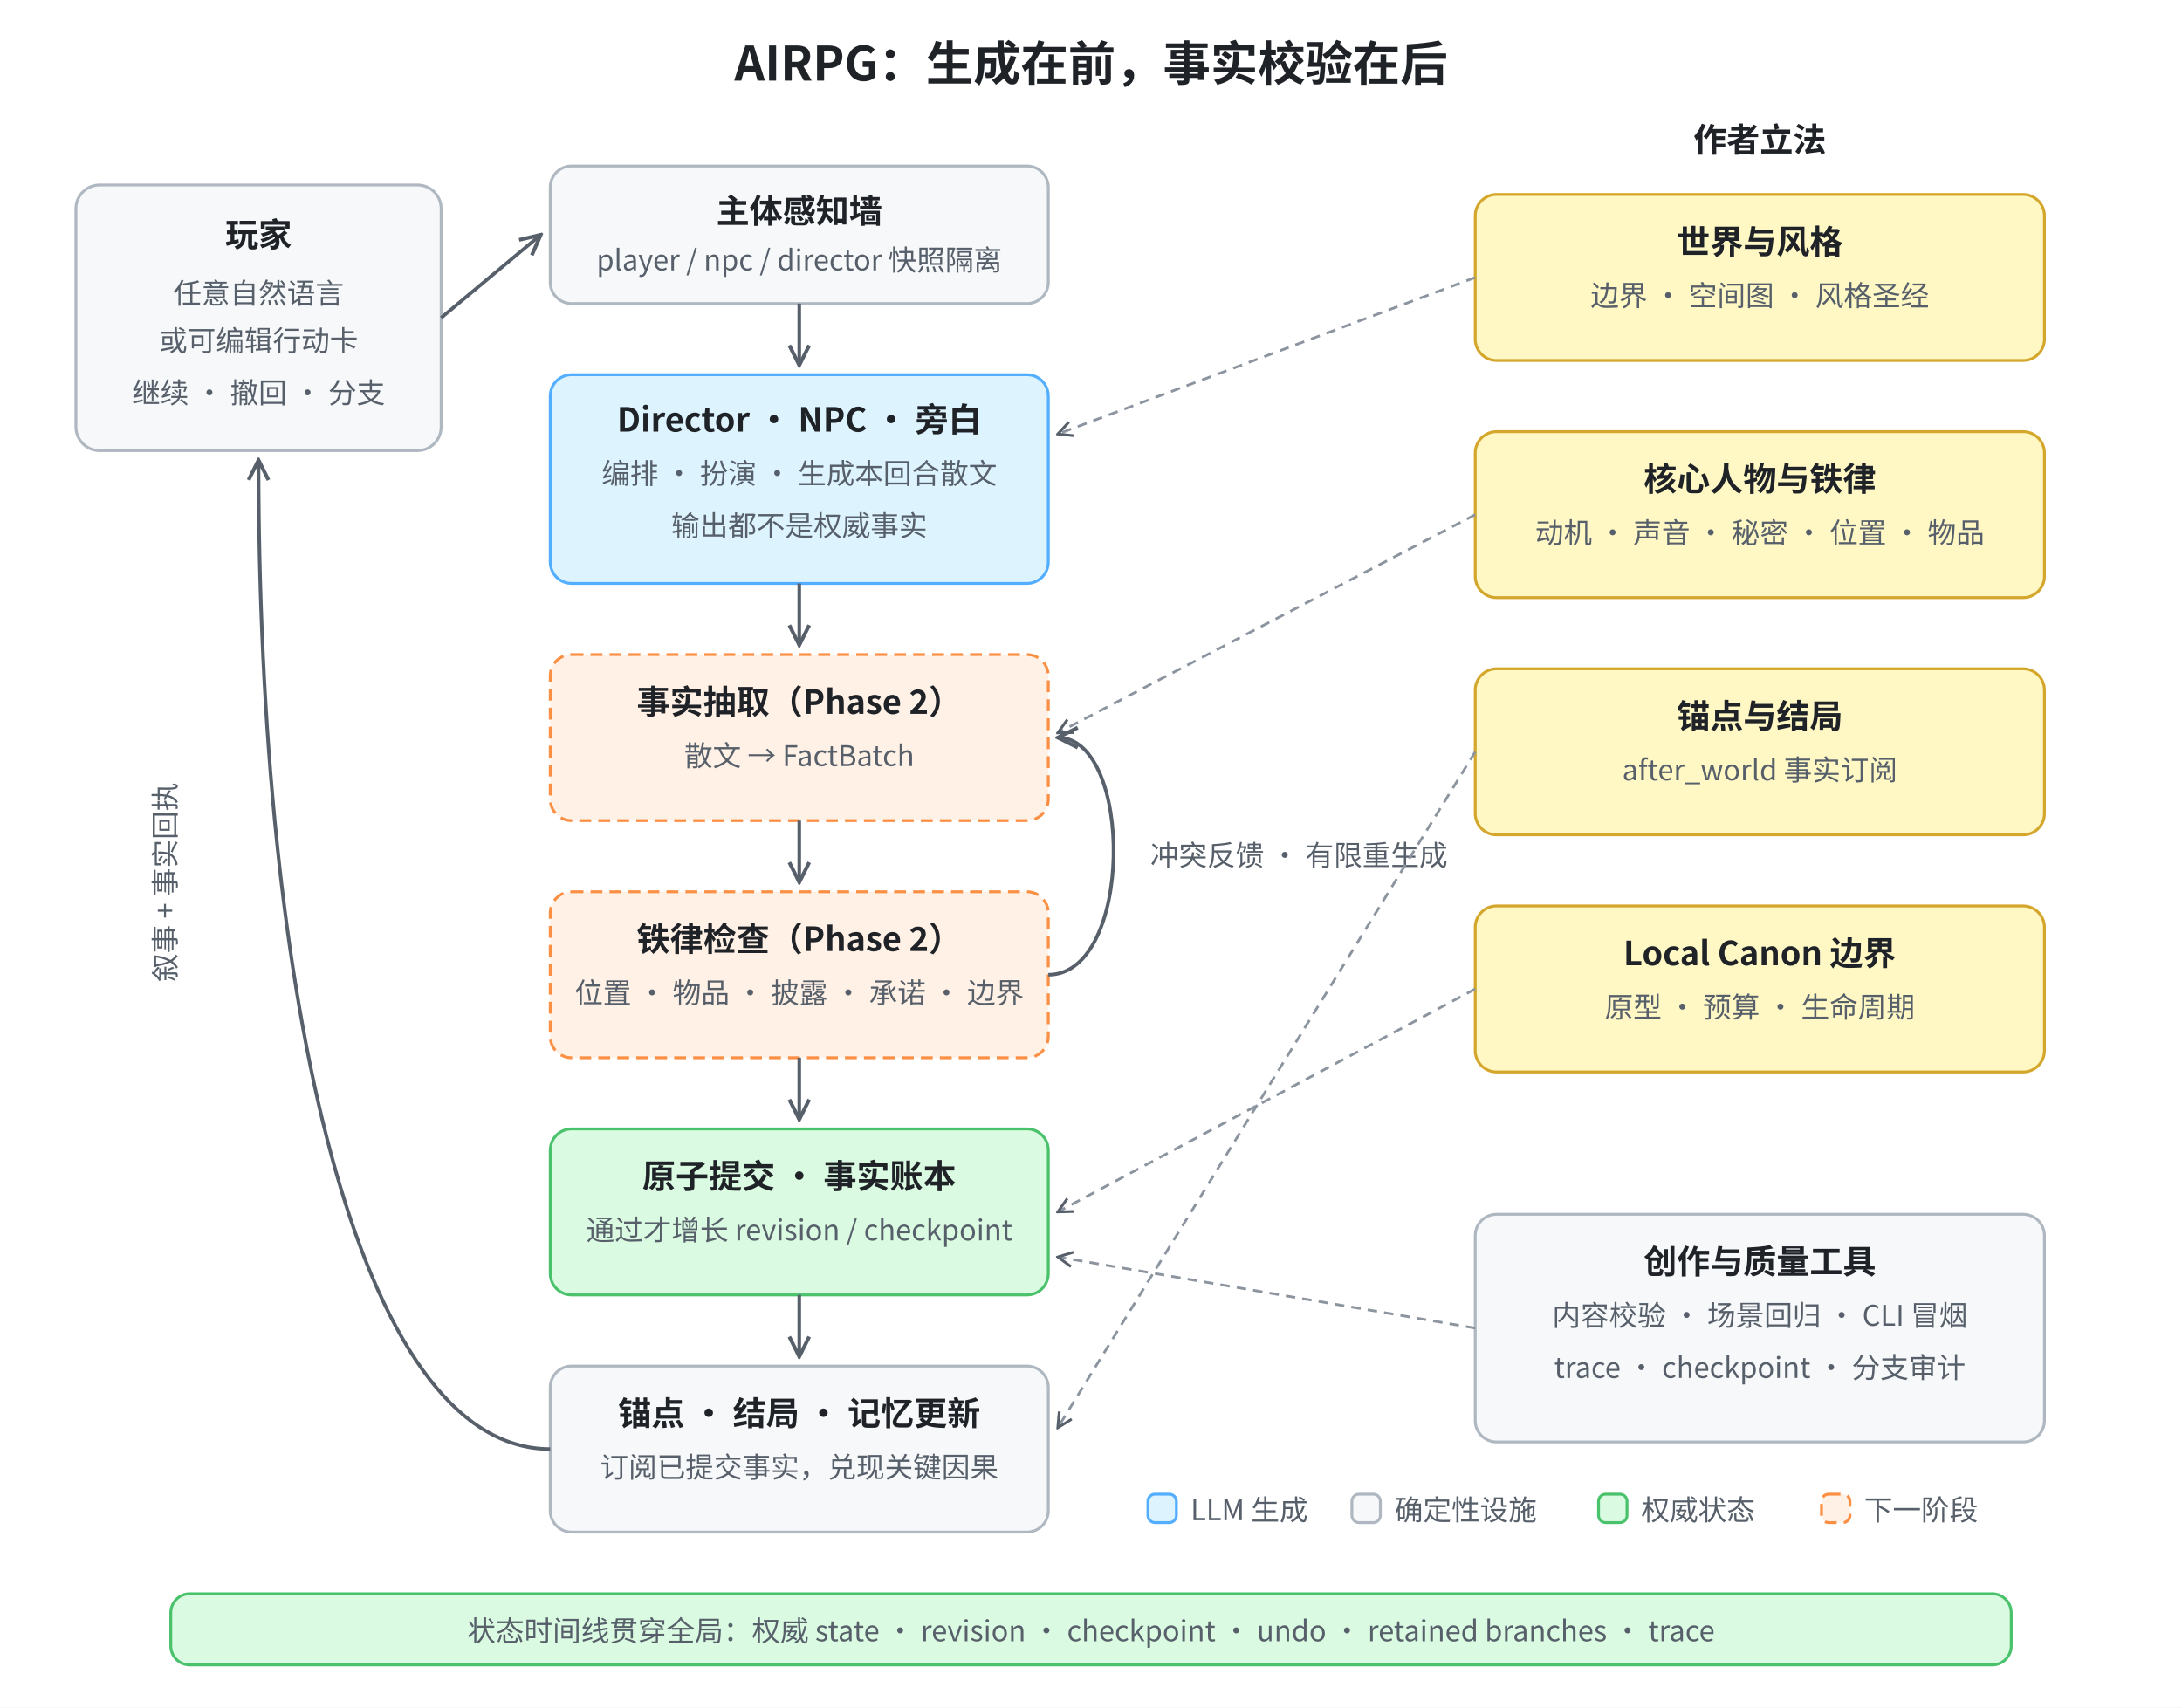
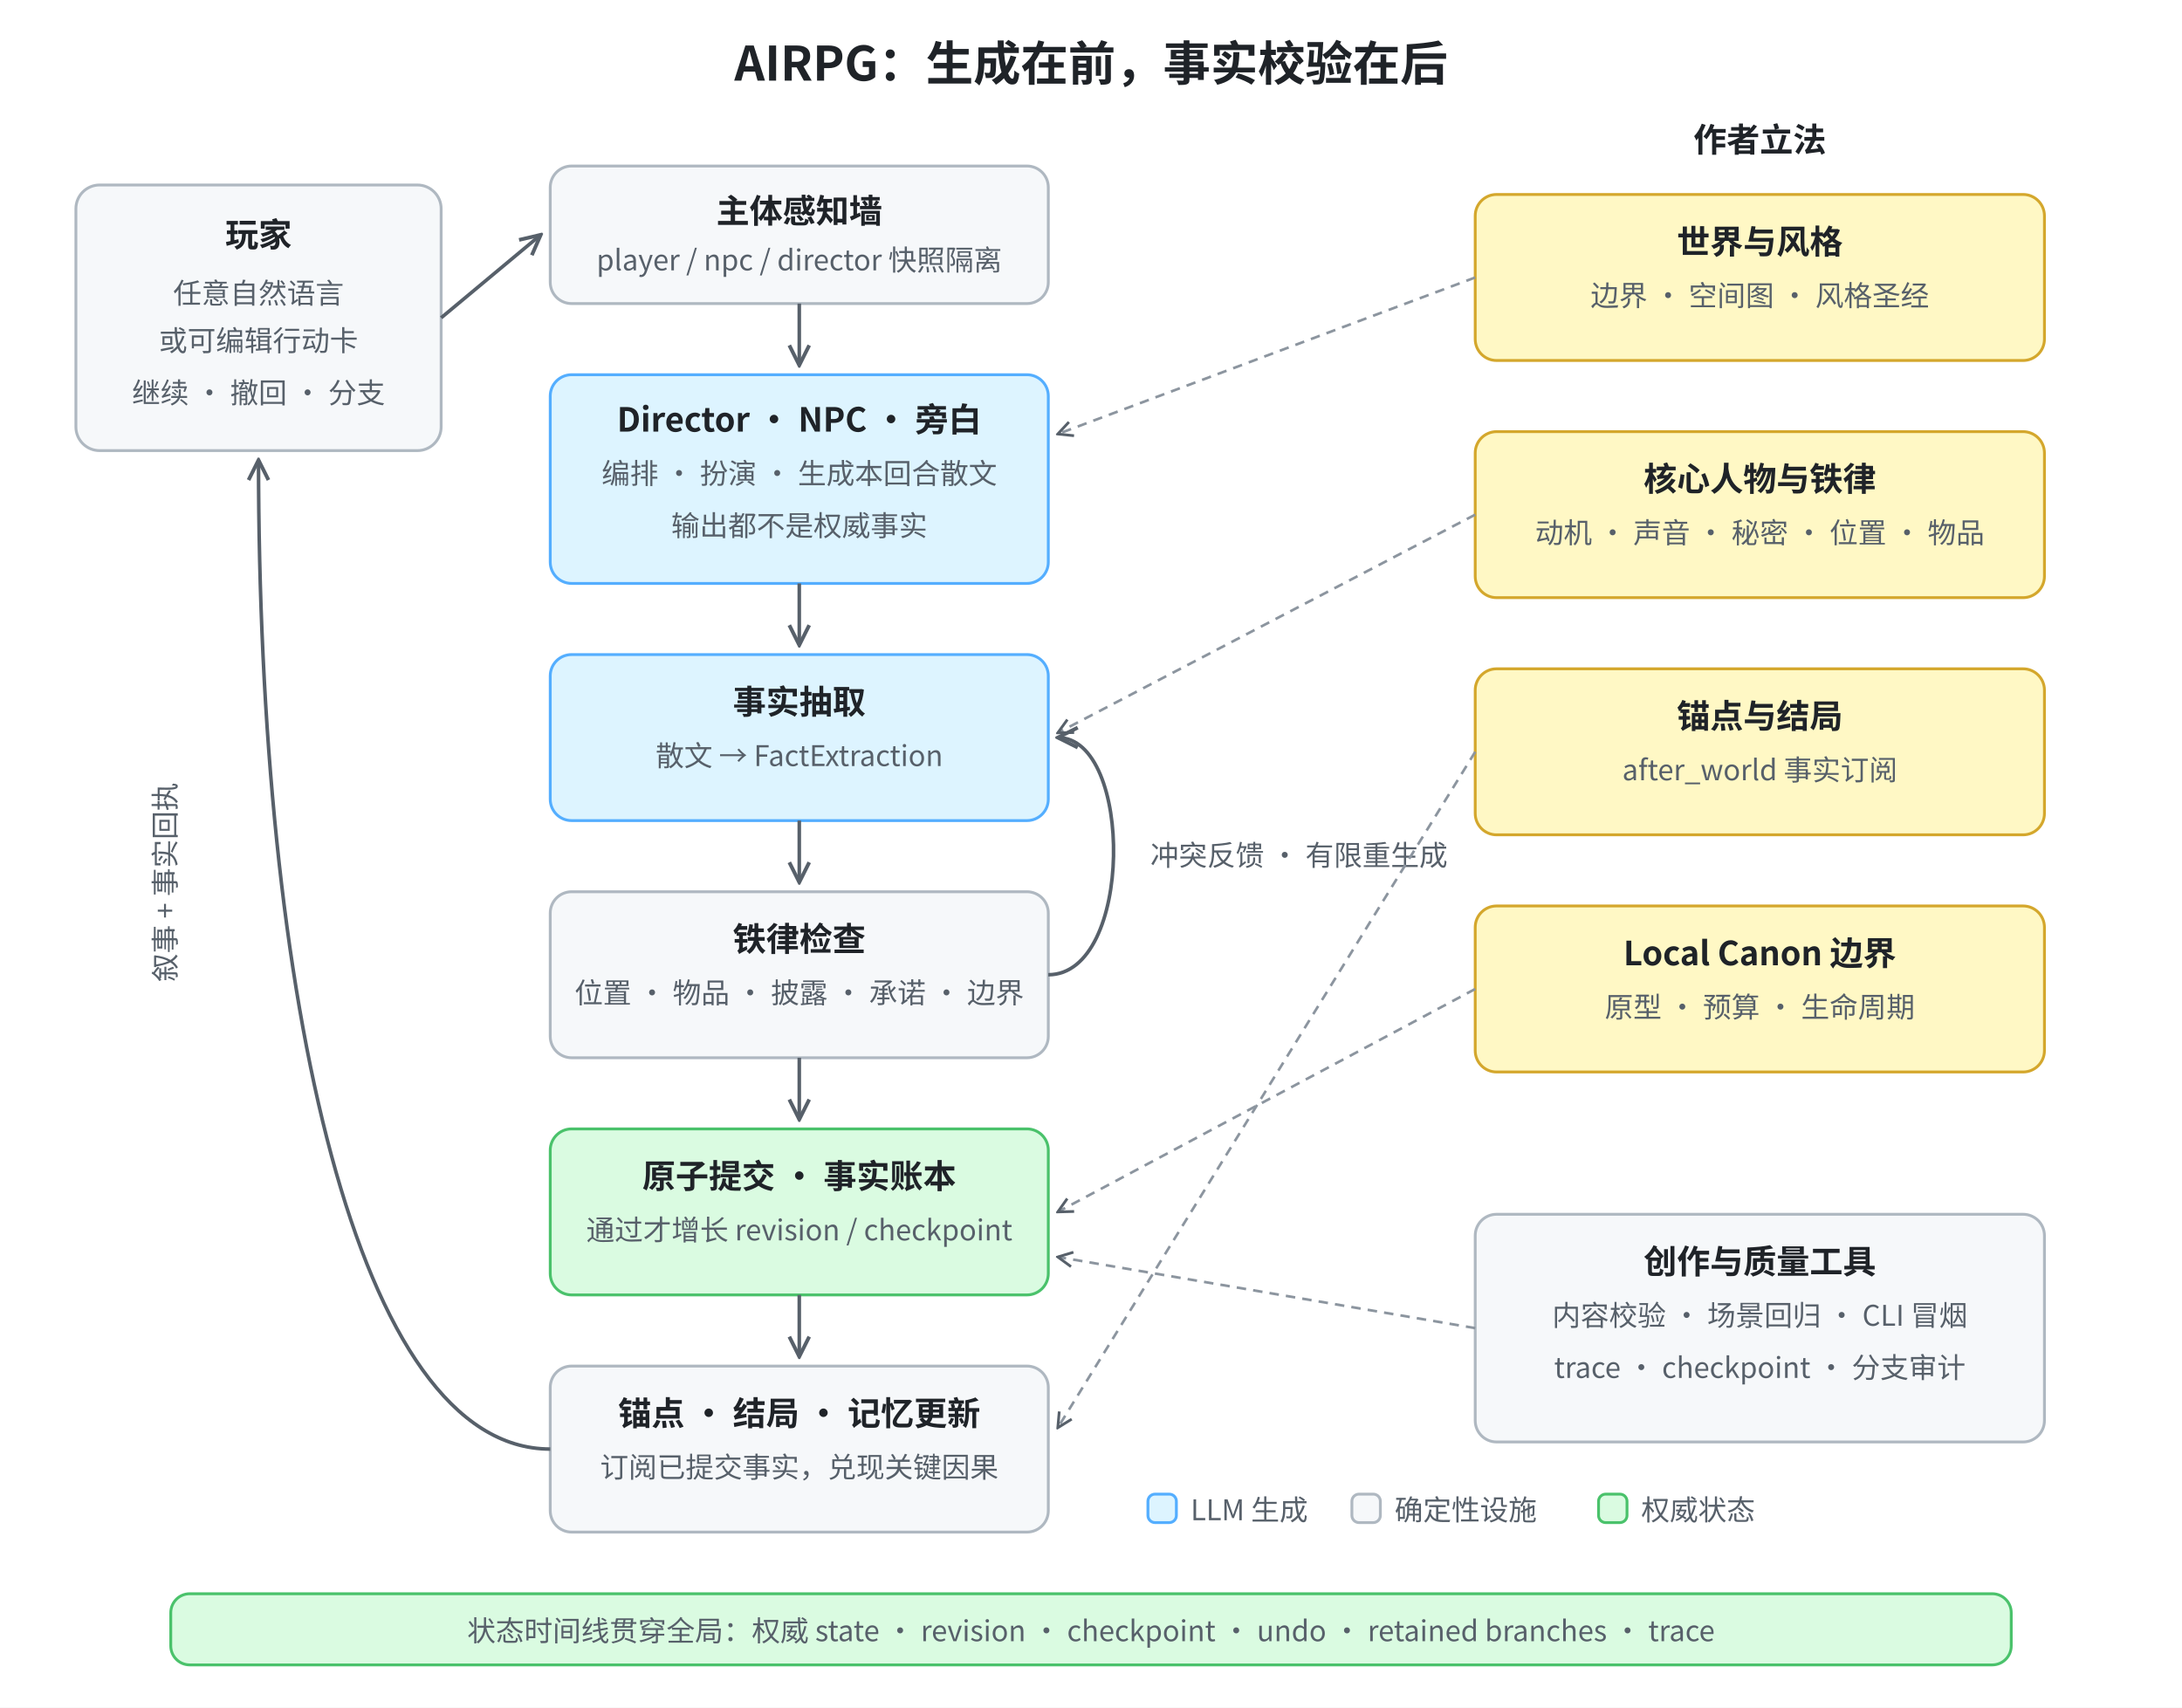
<svg xmlns="http://www.w3.org/2000/svg" width="920" height="720" viewBox="0 0 920 720" role="img">
  <defs>
    <marker id="arrow" viewBox="0 0 10 10" refX="9" refY="5" markerWidth="7" markerHeight="7" orient="auto-start-reverse">
      <path d="M 1 1 L 9 5 L 1 9" fill="none" stroke="#57606a" stroke-width="1.5" />
    </marker>
    <style>
    .title { font: 600 20px "PingFang SC", "Noto Sans CJK SC", sans-serif; fill: #1f2328; }
    .th { font: 600 14px "PingFang SC", "Noto Sans CJK SC", sans-serif; fill: #1f2328; }
    .ts { font: 400 12px "PingFang SC", "Noto Sans CJK SC", sans-serif; fill: #57606a; }
    .engine { fill: #f6f8fa; stroke: #afb8c1; stroke-width: 1.2; }
    .llm { fill: #ddf4ff; stroke: #54aeff; stroke-width: 1.2; }
    .author { fill: #fff8c5; stroke: #d4a72c; stroke-width: 1.2; }
    .state { fill: #dafbe1; stroke: #4ac26b; stroke-width: 1.2; }
    .future { fill: #fff1e5; stroke: #fb8f44; stroke-width: 1.2; stroke-dasharray: 5 3; }
    .arr { stroke: #57606a; stroke-width: 1.5; fill: none; marker-end: url(#arrow); }
    .leader { stroke: #8c959f; stroke-width: 1.1; stroke-dasharray: 4 3; fill: none; marker-end: url(#arrow); }
  </style>
  </defs>
  <rect x="0" y="0" width="920" height="720" fill="#ffffff" />
  <text class="title" x="460" y="34" text-anchor="middle">AIRPG：生成在前，事实校验在后</text>
  <rect class="engine" x="32" y="78" width="154" height="112" rx="10" />
  <text class="th" x="109" y="104" text-anchor="middle">玩家</text>
  <text class="ts" x="109" y="128" text-anchor="middle">任意自然语言</text>
  <text class="ts" x="109" y="148" text-anchor="middle">或可编辑行动卡</text>
  <text class="ts" x="109" y="170" text-anchor="middle">继续 · 撤回 · 分支</text>
  <rect class="engine" x="232" y="70" width="210" height="58" rx="9" />
  <text class="th" x="337" y="94" text-anchor="middle">主体感知墙</text>
  <text class="ts" x="337" y="114" text-anchor="middle">player / npc / director 快照隔离</text>
  <rect class="llm" x="232" y="158" width="210" height="88" rx="9" />
  <text class="th" x="337" y="182" text-anchor="middle">Director · NPC · 旁白</text>
  <text class="ts" x="337" y="204" text-anchor="middle">编排 · 扮演 · 生成本回合散文</text>
  <text class="ts" x="337" y="226" text-anchor="middle">输出都不是权威事实</text>
-   <rect class="future" x="232" y="276" width="210" height="70" rx="9" />
-   <text class="th" x="337" y="301" text-anchor="middle">事实抽取（Phase 2）</text>
-   <text class="ts" x="337" y="323" text-anchor="middle">散文 → FactBatch</text>
-   <rect class="future" x="232" y="376" width="210" height="70" rx="9" />
-   <text class="th" x="337" y="401" text-anchor="middle">铁律检查（Phase 2）</text>
+   <rect class="llm" x="232" y="276" width="210" height="70" rx="9" />
+   <text class="th" x="337" y="301" text-anchor="middle">事实抽取</text>
+   <text class="ts" x="337" y="323" text-anchor="middle">散文 → FactExtraction</text>
+   <rect class="engine" x="232" y="376" width="210" height="70" rx="9" />
+   <text class="th" x="337" y="401" text-anchor="middle">铁律检查</text>
  <text class="ts" x="337" y="423" text-anchor="middle">位置 · 物品 · 披露 · 承诺 · 边界</text>
  <rect class="state" x="232" y="476" width="210" height="70" rx="9" />
  <text class="th" x="337" y="501" text-anchor="middle">原子提交 · 事实账本</text>
  <text class="ts" x="337" y="523" text-anchor="middle">通过才增长 revision / checkpoint</text>
  <rect class="engine" x="232" y="576" width="210" height="70" rx="9" />
  <text class="th" x="337" y="601" text-anchor="middle">锚点 · 结局 · 记忆更新</text>
  <text class="ts" x="337" y="623" text-anchor="middle">订阅已提交事实，兑现关键因果</text>
  <line class="arr" x1="186" y1="134" x2="228" y2="99" />
  <line class="arr" x1="337" y1="128" x2="337" y2="154" />
  <line class="arr" x1="337" y1="246" x2="337" y2="272" />
  <line class="arr" x1="337" y1="346" x2="337" y2="372" />
  <line class="arr" x1="337" y1="446" x2="337" y2="472" />
  <line class="arr" x1="337" y1="546" x2="337" y2="572" />
  <path class="arr" d="M 232 611 C 150 611, 109 420, 109 194" />
  <text class="ts" x="74" y="414" transform="rotate(-90 74 414)">叙事 + 事实回执</text>
  <path class="arr" d="M 442 411 C 478 411, 478 311, 446 311" />
  <text class="ts" x="485" y="365">冲突反馈 · 有限重生成</text>
  <text class="th" x="742" y="64" text-anchor="middle">作者立法</text>
  <rect class="author" x="622" y="82" width="240" height="70" rx="9" />
  <text class="th" x="742" y="107" text-anchor="middle">世界与风格</text>
  <text class="ts" x="742" y="129" text-anchor="middle">边界 · 空间图 · 风格圣经</text>
  <rect class="author" x="622" y="182" width="240" height="70" rx="9" />
  <text class="th" x="742" y="207" text-anchor="middle">核心人物与铁律</text>
  <text class="ts" x="742" y="229" text-anchor="middle">动机 · 声音 · 秘密 · 位置 · 物品</text>
  <rect class="author" x="622" y="282" width="240" height="70" rx="9" />
  <text class="th" x="742" y="307" text-anchor="middle">锚点与结局</text>
  <text class="ts" x="742" y="329" text-anchor="middle">after_world 事实订阅</text>
  <rect class="author" x="622" y="382" width="240" height="70" rx="9" />
  <text class="th" x="742" y="407" text-anchor="middle">Local Canon 边界</text>
  <text class="ts" x="742" y="429" text-anchor="middle">原型 · 预算 · 生命周期</text>
  <rect class="engine" x="622" y="512" width="240" height="96" rx="9" />
  <text class="th" x="742" y="537" text-anchor="middle">创作与质量工具</text>
  <text class="ts" x="742" y="559" text-anchor="middle">内容校验 · 场景回归 · CLI 冒烟</text>
  <text class="ts" x="742" y="581" text-anchor="middle">trace · checkpoint · 分支审计</text>
  <path class="leader" d="M 622 117 L 446 183" />
  <path class="leader" d="M 622 217 L 446 309" />
  <path class="leader" d="M 622 317 L 446 602" />
  <path class="leader" d="M 622 417 L 446 511" />
  <path class="leader" d="M 622 560 L 446 530" />
  <rect class="state" x="72" y="672" width="776" height="30" rx="8" />
  <text class="ts" x="460" y="692" text-anchor="middle">状态时间线贯穿全局：权威 state · revision · checkpoint · undo · retained branches · trace</text>
  <rect class="llm" x="484" y="630" width="12" height="12" rx="3" />
  <text class="ts" x="502" y="641">LLM 生成</text>
  <rect class="engine" x="570" y="630" width="12" height="12" rx="3" />
  <text class="ts" x="588" y="641">确定性设施</text>
  <rect class="state" x="674" y="630" width="12" height="12" rx="3" />
  <text class="ts" x="692" y="641">权威状态</text>
-   <rect class="future" x="768" y="630" width="12" height="12" rx="3" />
-   <text class="ts" x="786" y="641">下一阶段</text>
</svg>
